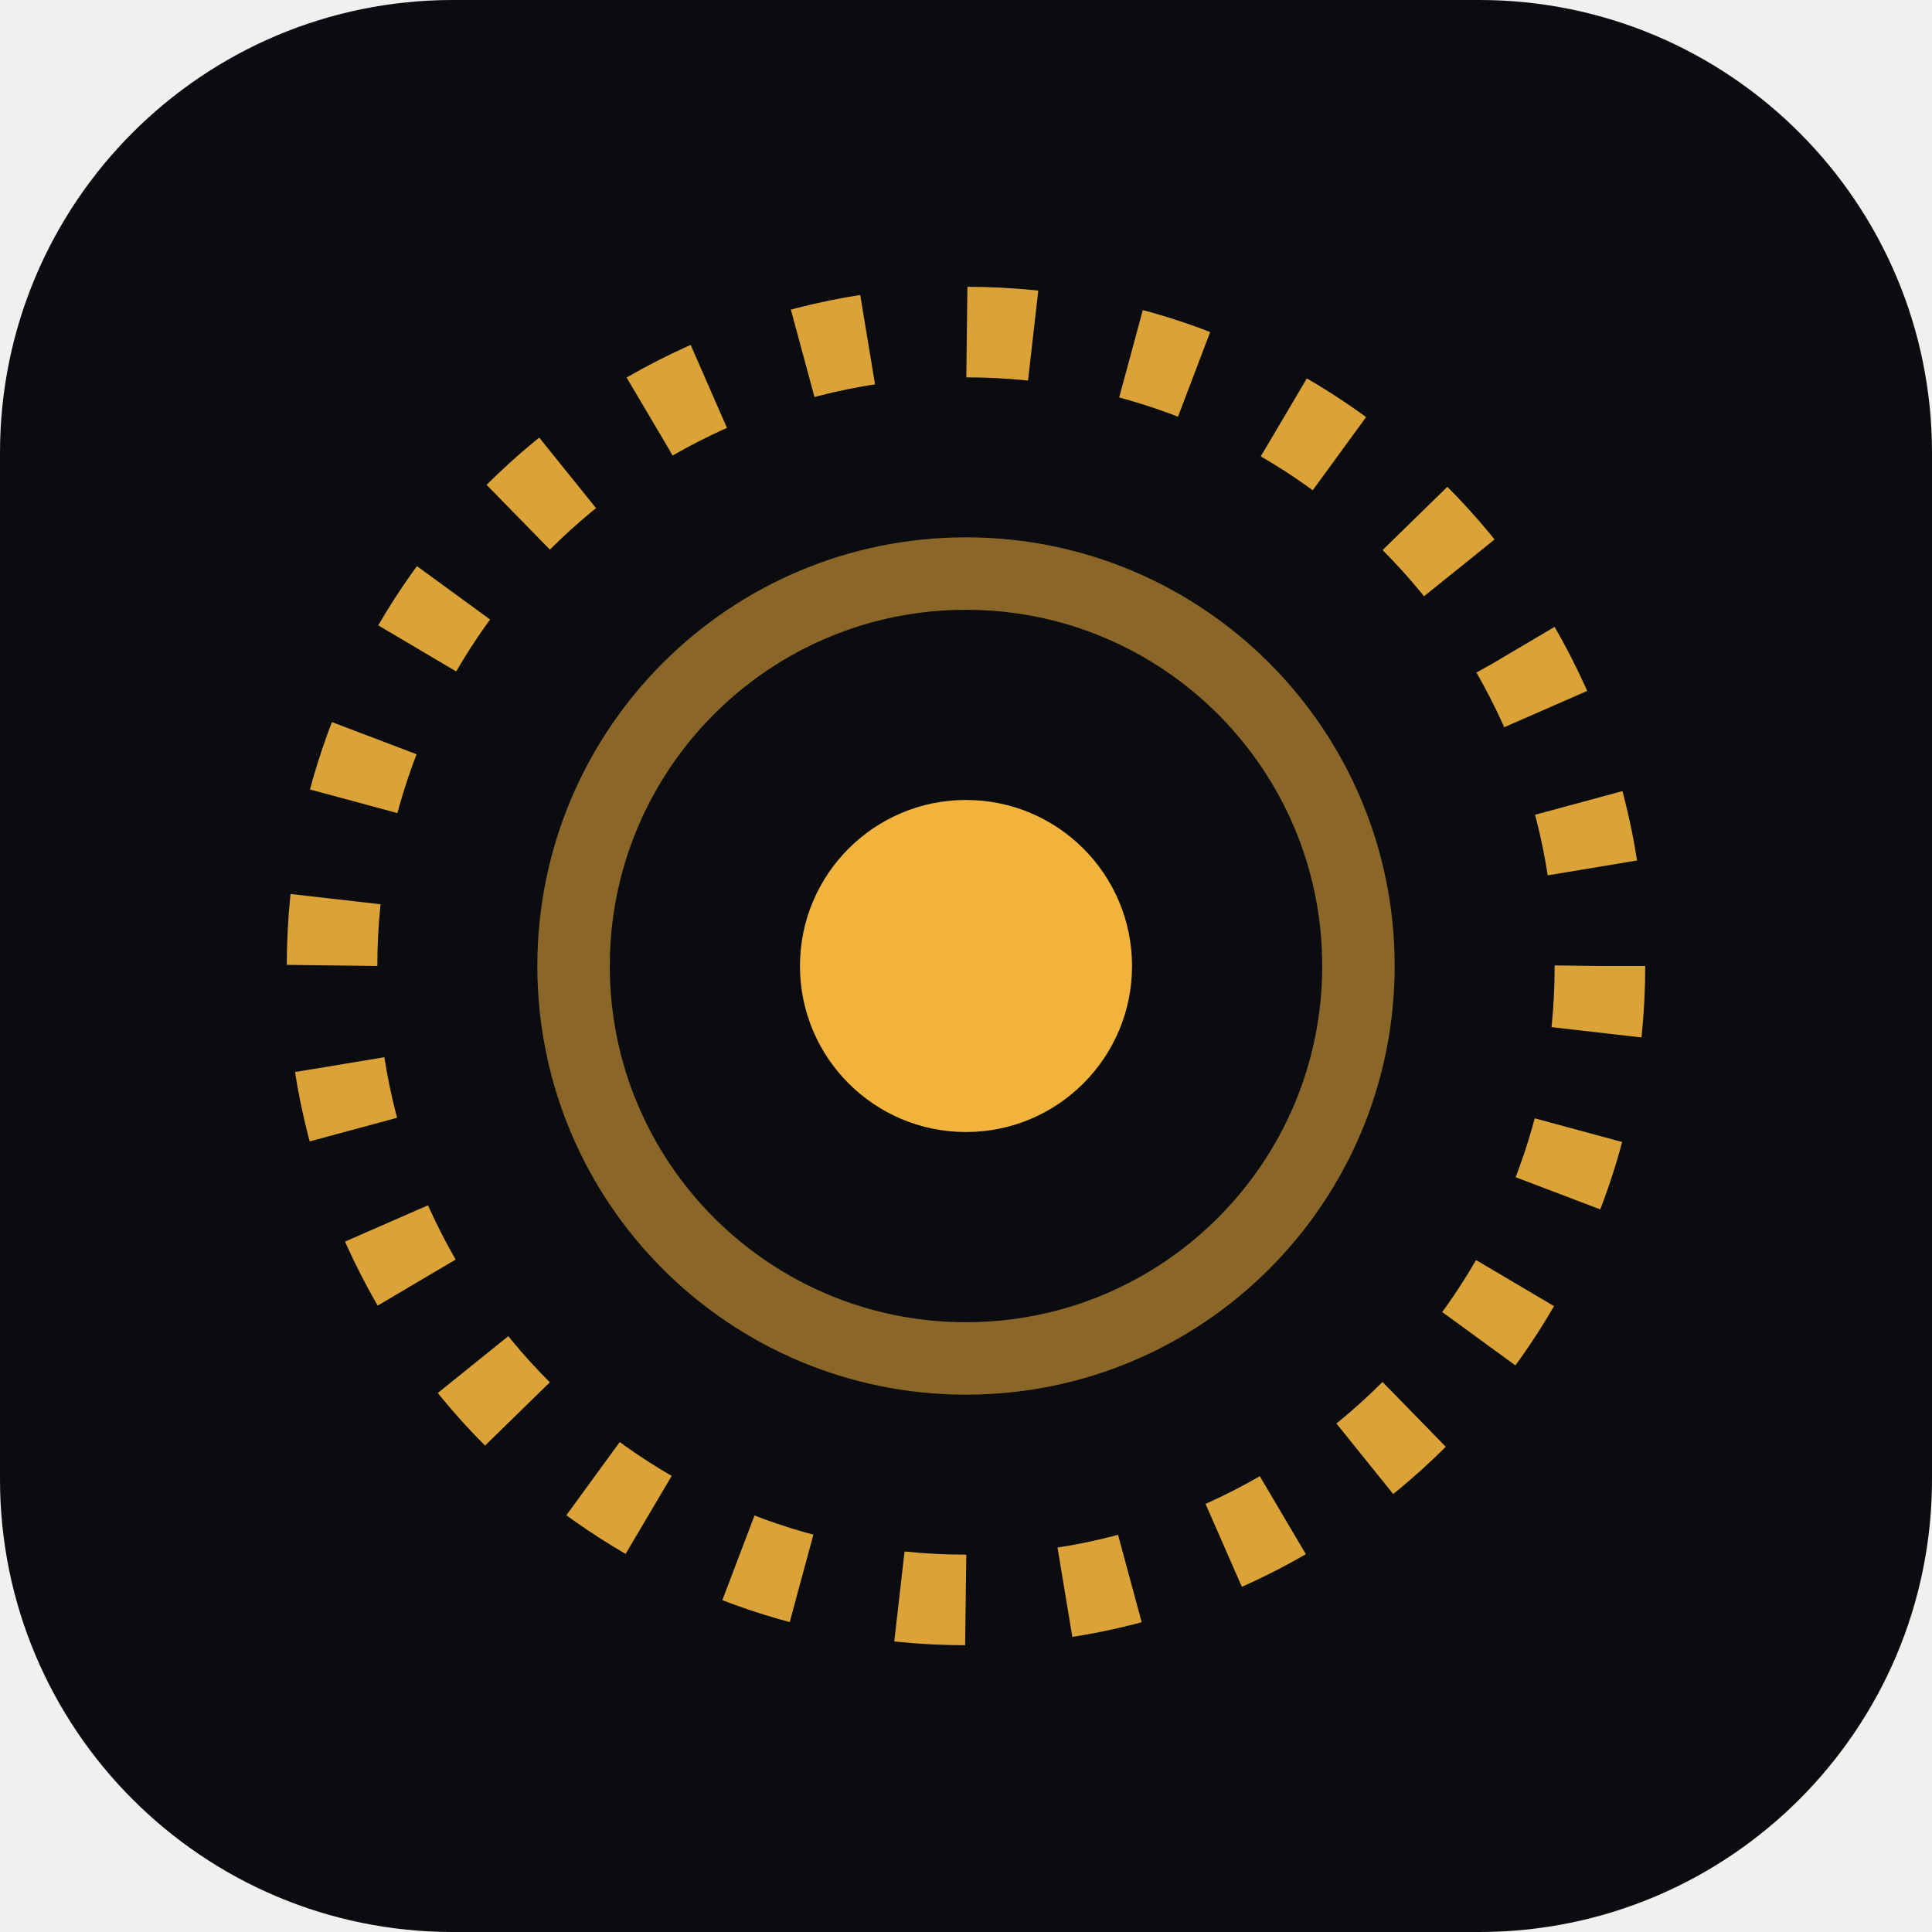
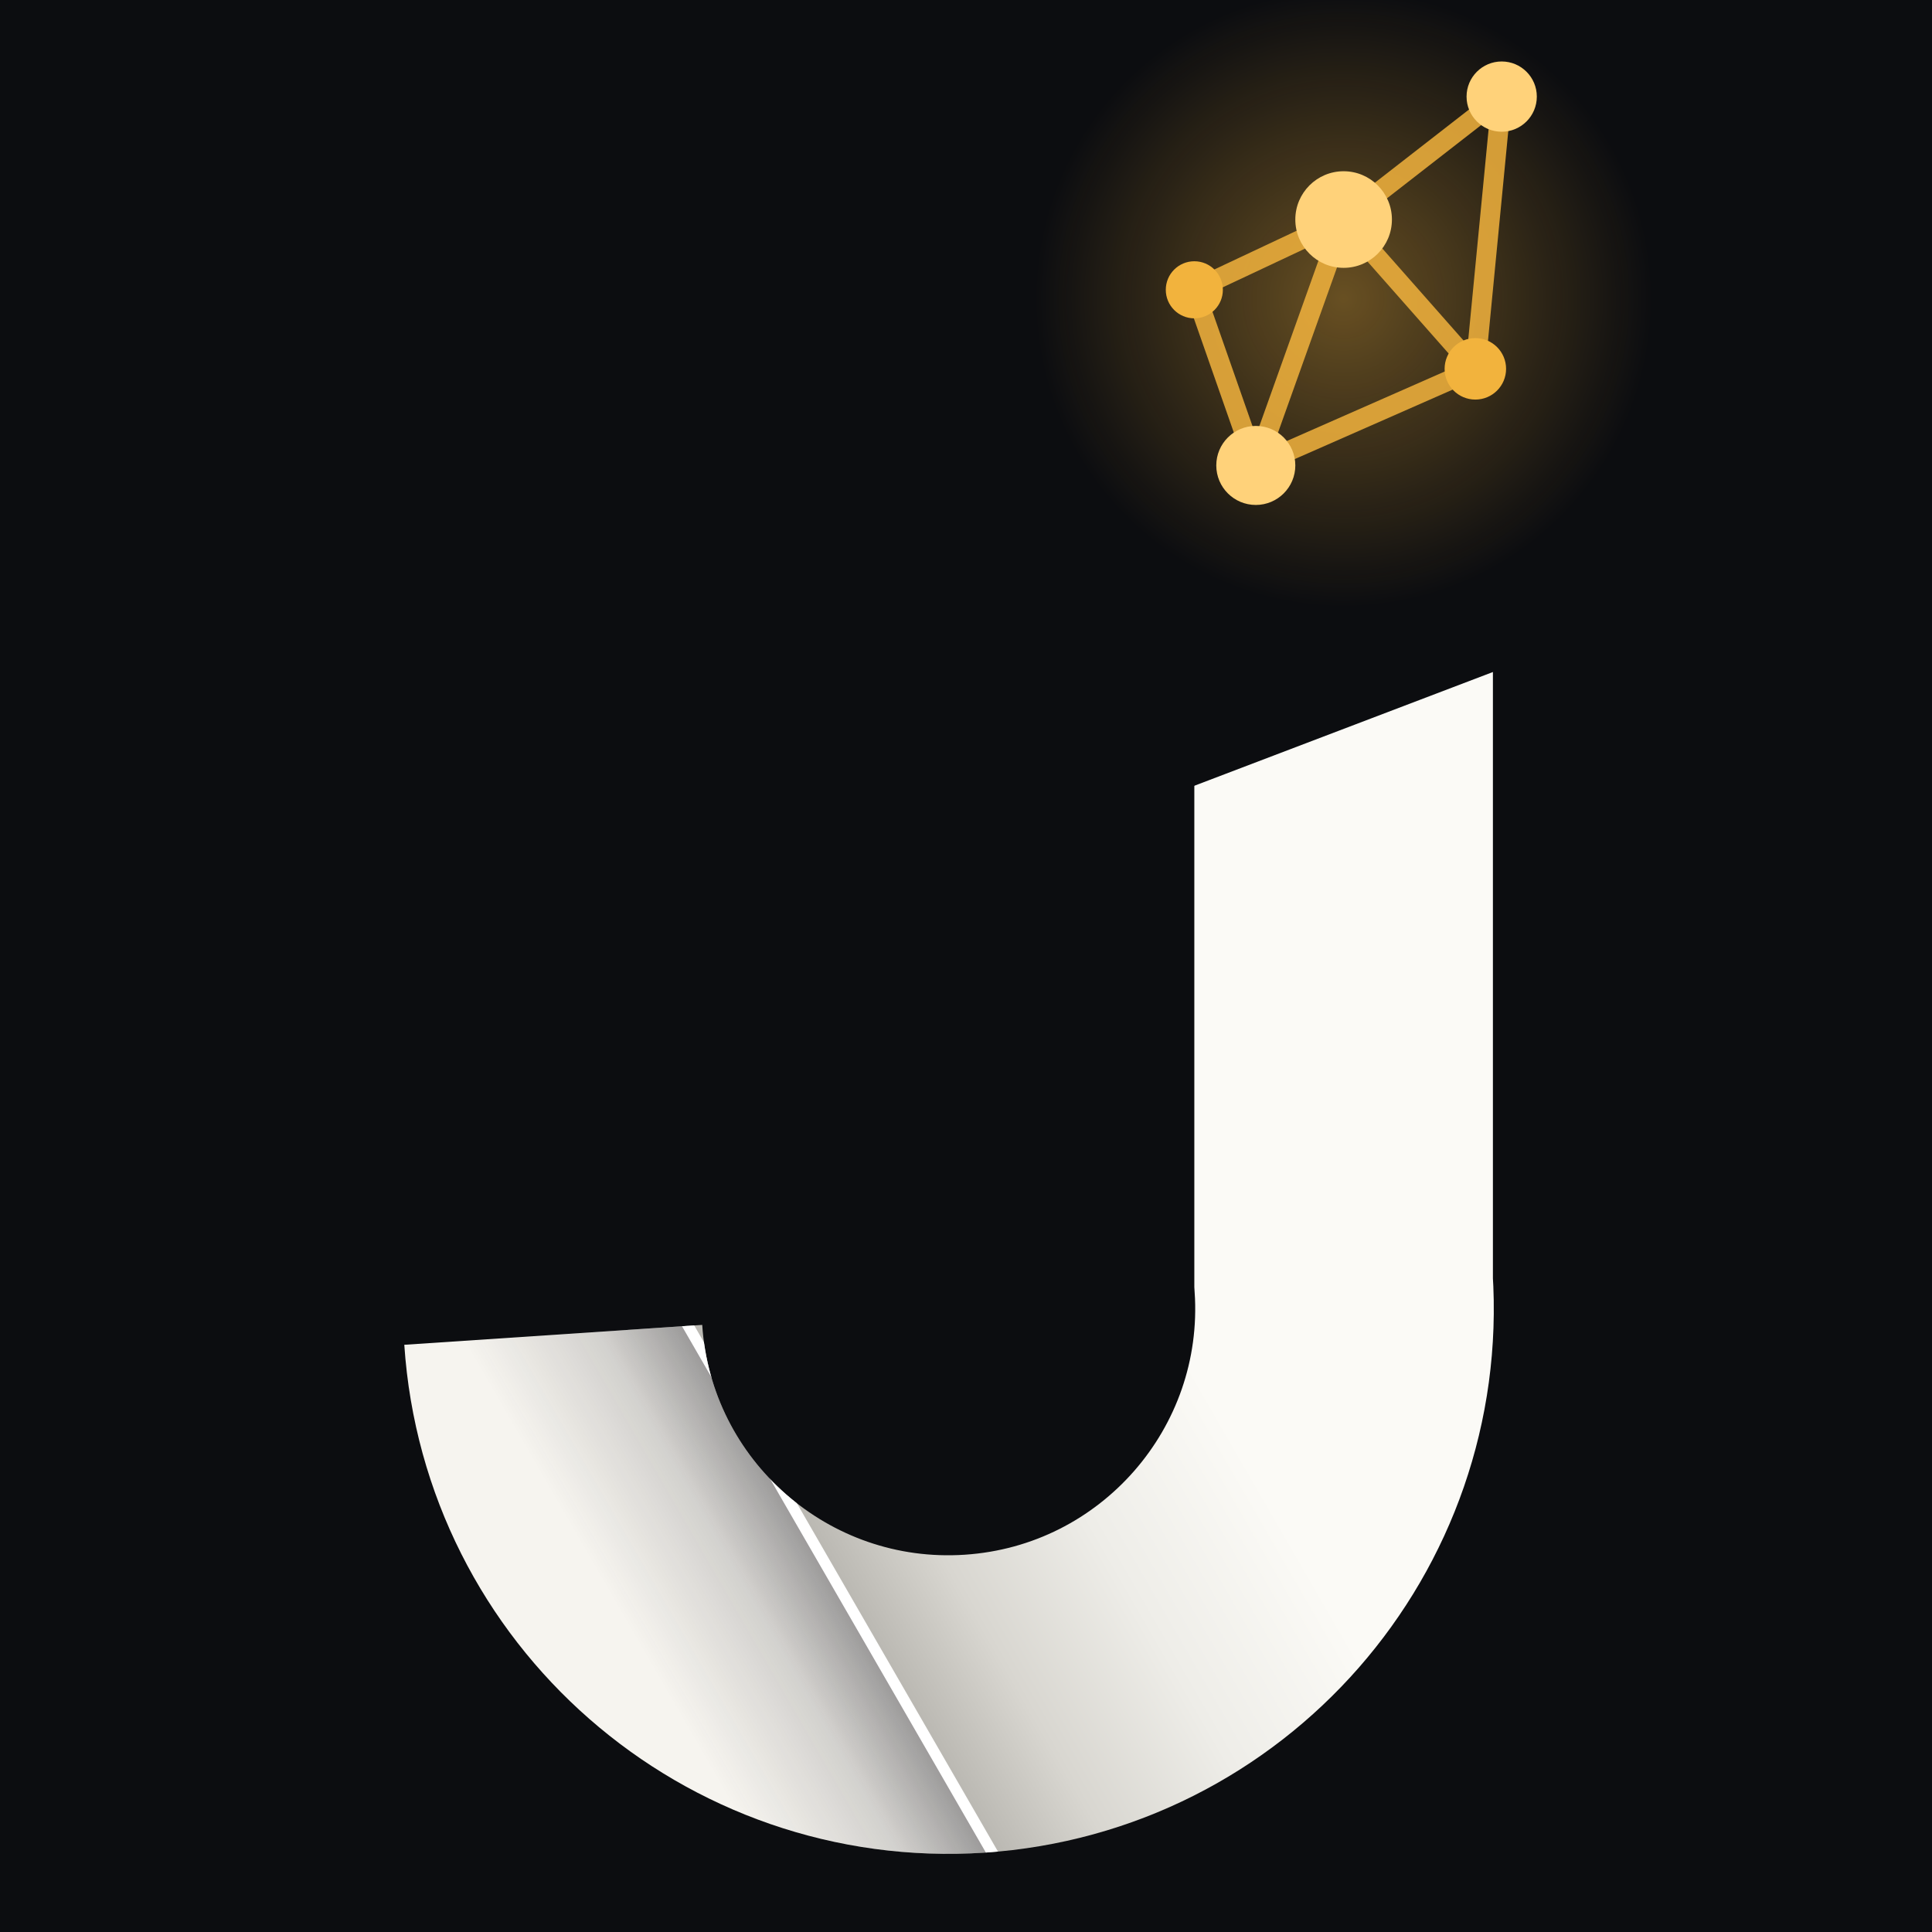
- <svg xmlns="http://www.w3.org/2000/svg" viewBox="0 0 64 64">
-   <rect width="64" height="64" rx="15" fill="#0b0c0f" />
-   <circle cx="32" cy="32" r="21" fill="none" stroke="#f2b33d" stroke-width="3" stroke-dasharray="2.2 3.3" opacity=".9" />
-   <circle cx="32" cy="32" r="13" fill="none" stroke="#f2b33d" stroke-width="2.4" opacity=".55" />
-   <circle cx="32" cy="32" r="5.5" fill="#f2b33d" />
+ <svg xmlns="http://www.w3.org/2000/svg" viewBox="100 100 440 440" width="64" height="64">
+   <defs>
+     <mask id="cut" maskUnits="userSpaceOnUse" x="-100" y="-100" width="840" height="840">
+       <rect x="-100" y="-100" width="840" height="840" fill="#fff" />
+       <polygon points="330,240 414,240 414,250 330,282" fill="#000" />
+     </mask>
+     <mask id="hk" maskUnits="userSpaceOnUse" x="-100" y="-100" width="840" height="840">
+       <path d="M372 250 V392 A90 90 0 0 1 192 404" fill="none" stroke="#fff" stroke-width="68" stroke-linecap="butt" />
+     </mask>
+     <clipPath id="cb">
+       <polygon points="712.0,1249.4 -188.0,-309.4 591.4,-759.4 1491.4,799.4" />
+     </clipPath>
+     <clipPath id="cf">
+       <polygon points="712.0,1249.4 -188.0,-309.4 -967.4,140.6 -67.4,1699.4" />
+     </clipPath>
+     <linearGradient id="bk" gradientUnits="userSpaceOnUse" x1="262" y1="470" x2="344.3" y2="422.5">
+       <stop offset="0" stop-color="#b9b7b1" />
+       <stop offset=".25" stop-color="#d8d6d0" />
+       <stop offset=".6" stop-color="#eeede8" />
+       <stop offset="1" stop-color="#fbfaf6" />
+     </linearGradient>
+     <linearGradient id="sh" gradientUnits="userSpaceOnUse" x1="262" y1="470" x2="222.2" y2="493.0">
+       <stop offset="0" stop-color="#1a1a20" stop-opacity=".42" />
+       <stop offset=".4" stop-color="#1a1a20" stop-opacity=".16" />
+       <stop offset="1" stop-color="#1a1a20" stop-opacity="0" />
+     </linearGradient>
+     <radialGradient id="gl">
+       <stop offset="0" stop-color="#f2b33d" stop-opacity=".4" />
+       <stop offset="1" stop-color="#f2b33d" stop-opacity="0" />
+     </radialGradient>
+   </defs>
+   <rect width="640" height="640" fill="#0c0d10" />
+   <g transform="translate(34,0)">
+     <g mask="url(#cut)">
+       <g clip-path="url(#cf)">
+         <path d="M372 250 V392 A90 90 0 0 1 192 404" fill="none" stroke="#f6f4ef" stroke-width="68" stroke-linecap="butt" />
+         <rect x="0" y="0" width="640" height="640" fill="url(#sh)" mask="url(#hk)" />
+       </g>
+       <g clip-path="url(#cb)">
+         <path d="M372 250 V392 A90 90 0 0 1 192 404" fill="none" stroke="url(#bk)" stroke-width="68" stroke-linecap="butt" />
+       </g>
+       <line x1="712" y1="1249.423" x2="-188" y2="-309.423" stroke="#ffffff" stroke-width="2.5" mask="url(#hk)" />
+     </g>
+     <circle cx="372" cy="168" r="70" fill="url(#gl)" />
+     <line x1="352" y1="206" x2="372" y2="150" stroke="#f2b33d" stroke-width="4.5" stroke-linecap="round" opacity=".85" />
+     <line x1="372" y1="150" x2="408" y2="122" stroke="#f2b33d" stroke-width="4.5" stroke-linecap="round" opacity=".85" />
+     <line x1="372" y1="150" x2="402" y2="184" stroke="#f2b33d" stroke-width="4.5" stroke-linecap="round" opacity=".85" />
+     <line x1="352" y1="206" x2="402" y2="184" stroke="#f2b33d" stroke-width="4.5" stroke-linecap="round" opacity=".85" />
+     <line x1="372" y1="150" x2="338" y2="166" stroke="#f2b33d" stroke-width="4.5" stroke-linecap="round" opacity=".85" />
+     <line x1="352" y1="206" x2="338" y2="166" stroke="#f2b33d" stroke-width="4.5" stroke-linecap="round" opacity=".85" />
+     <line x1="408" y1="122" x2="402" y2="184" stroke="#f2b33d" stroke-width="4.5" stroke-linecap="round" opacity=".85" />
+     <circle cx="352" cy="206" r="9" fill="#ffd27a" />
+     <circle cx="372" cy="150" r="11" fill="#ffd27a" />
+     <circle cx="408" cy="122" r="8" fill="#ffd27a" />
+     <circle cx="402" cy="184" r="7" fill="#f2b33d" />
+     <circle cx="338" cy="166" r="6.5" fill="#f2b33d" />
+   </g>
</svg>
